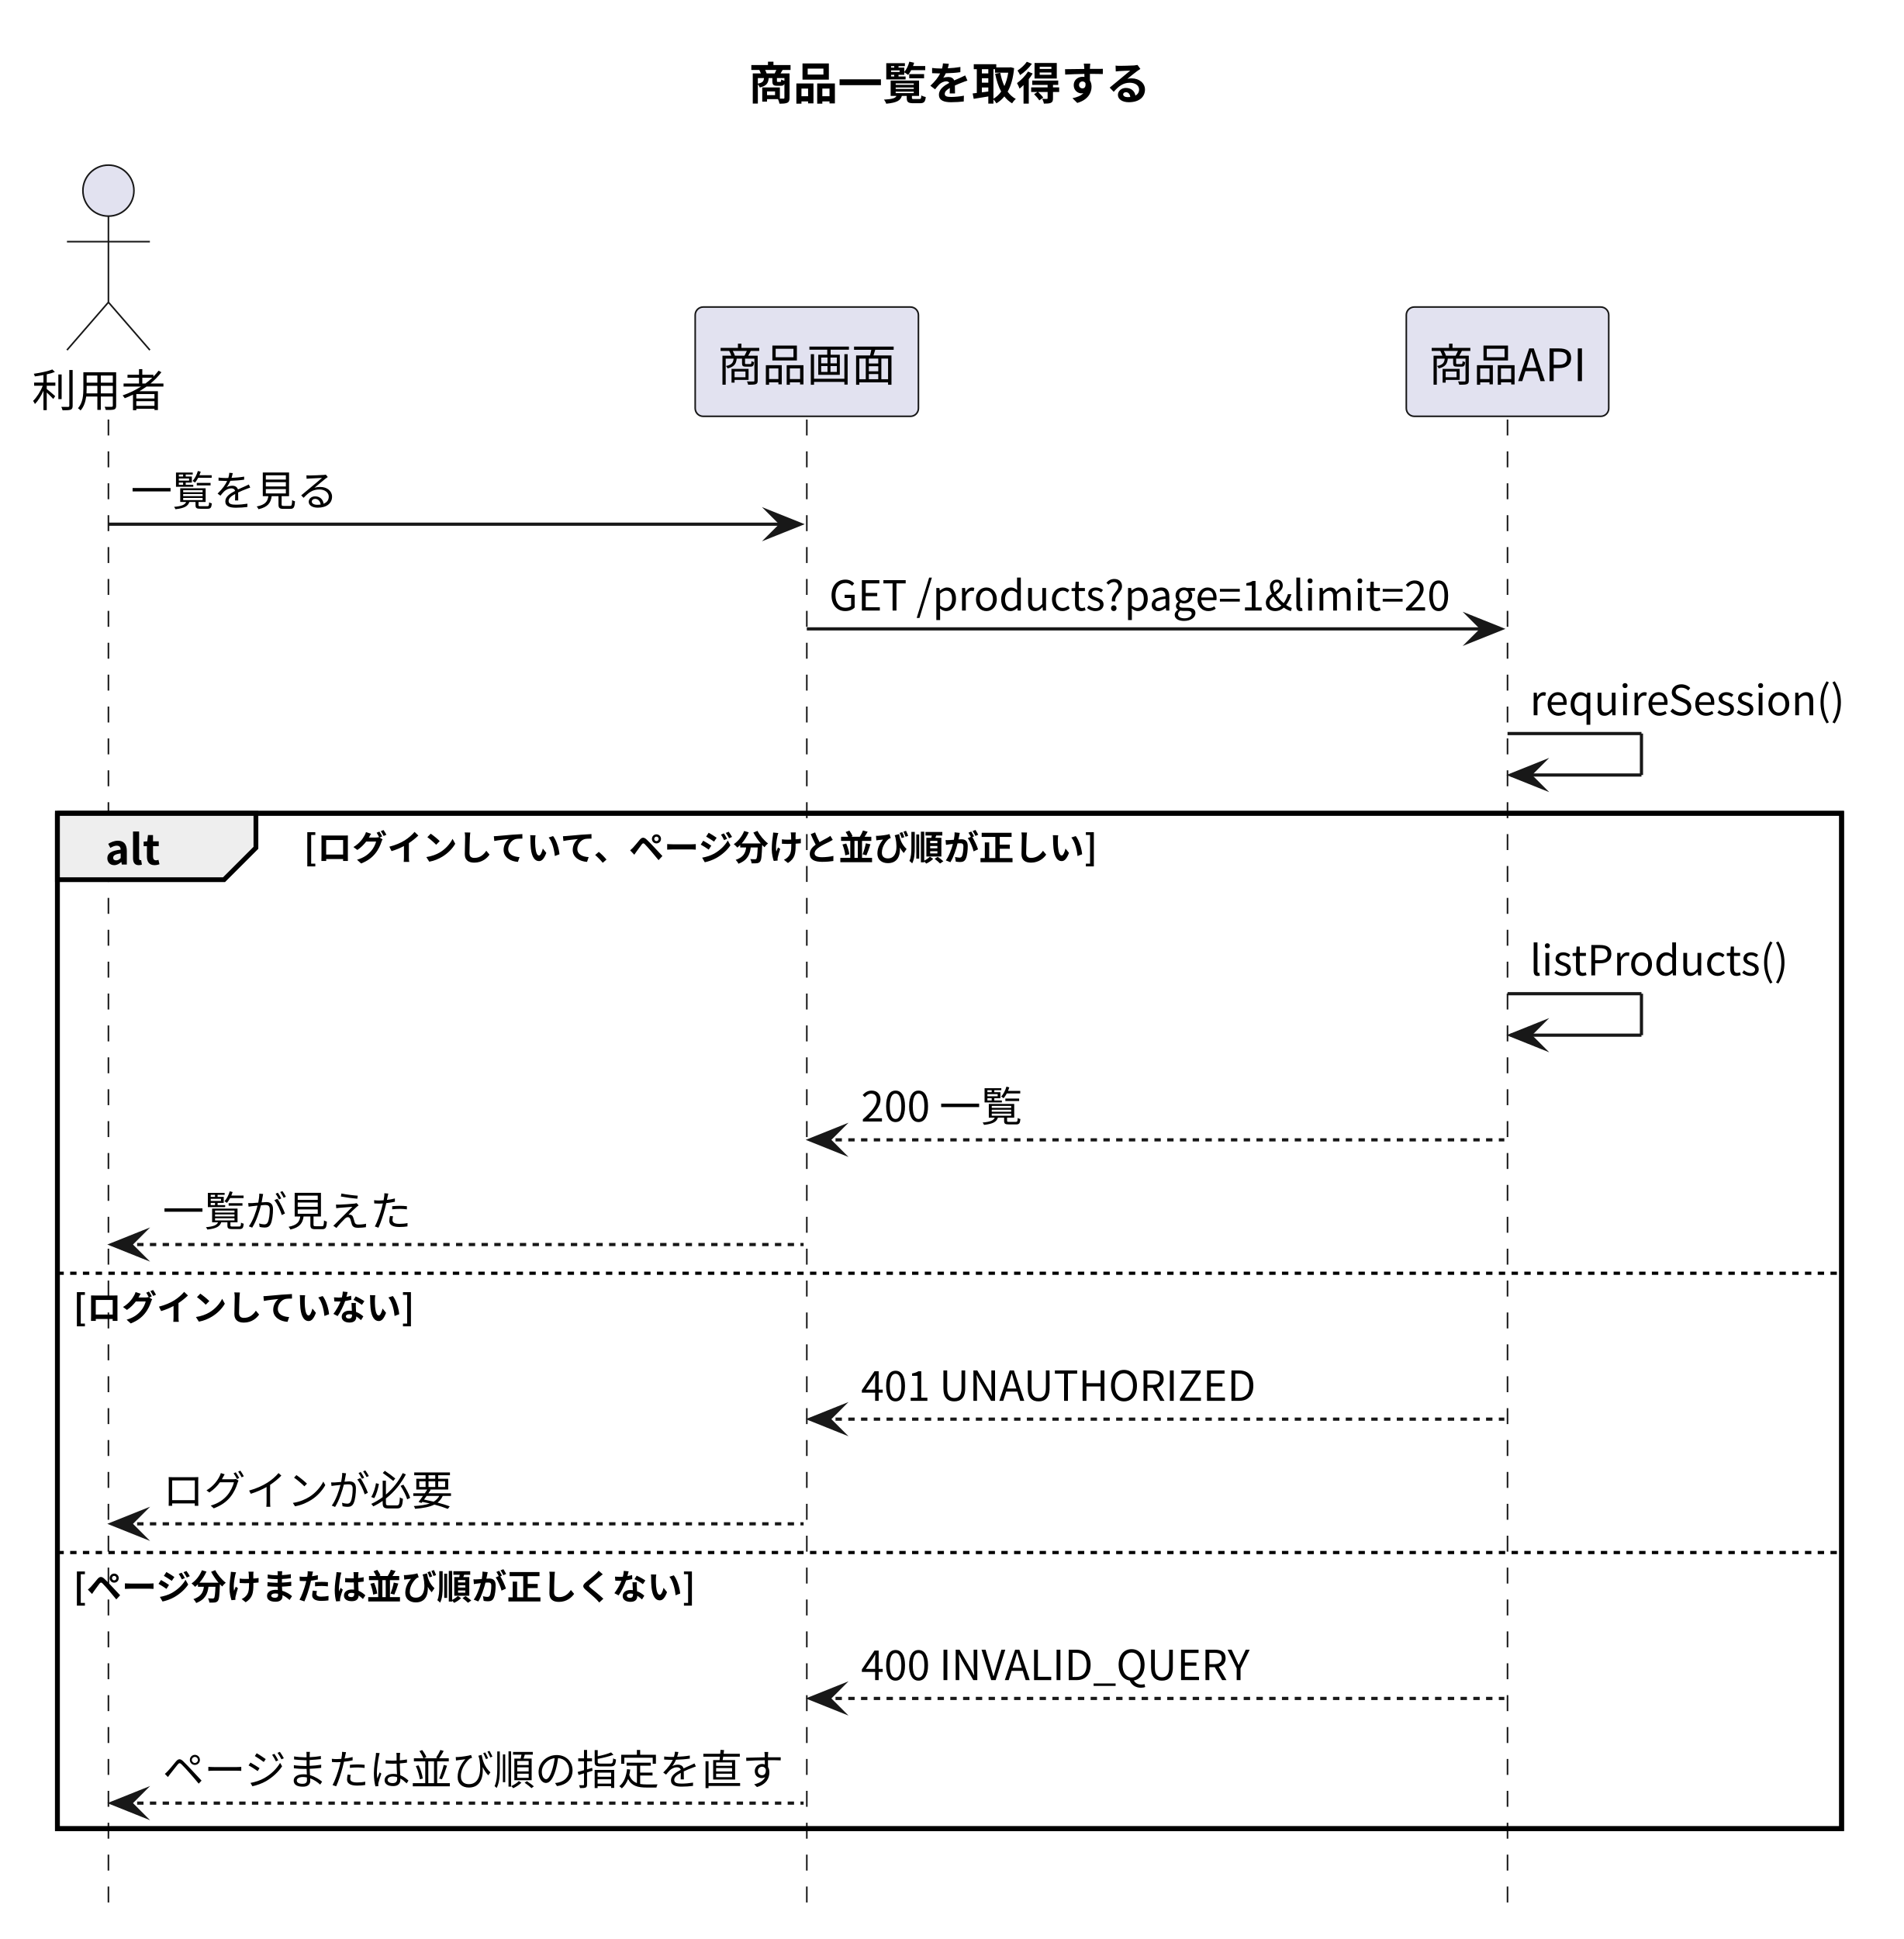
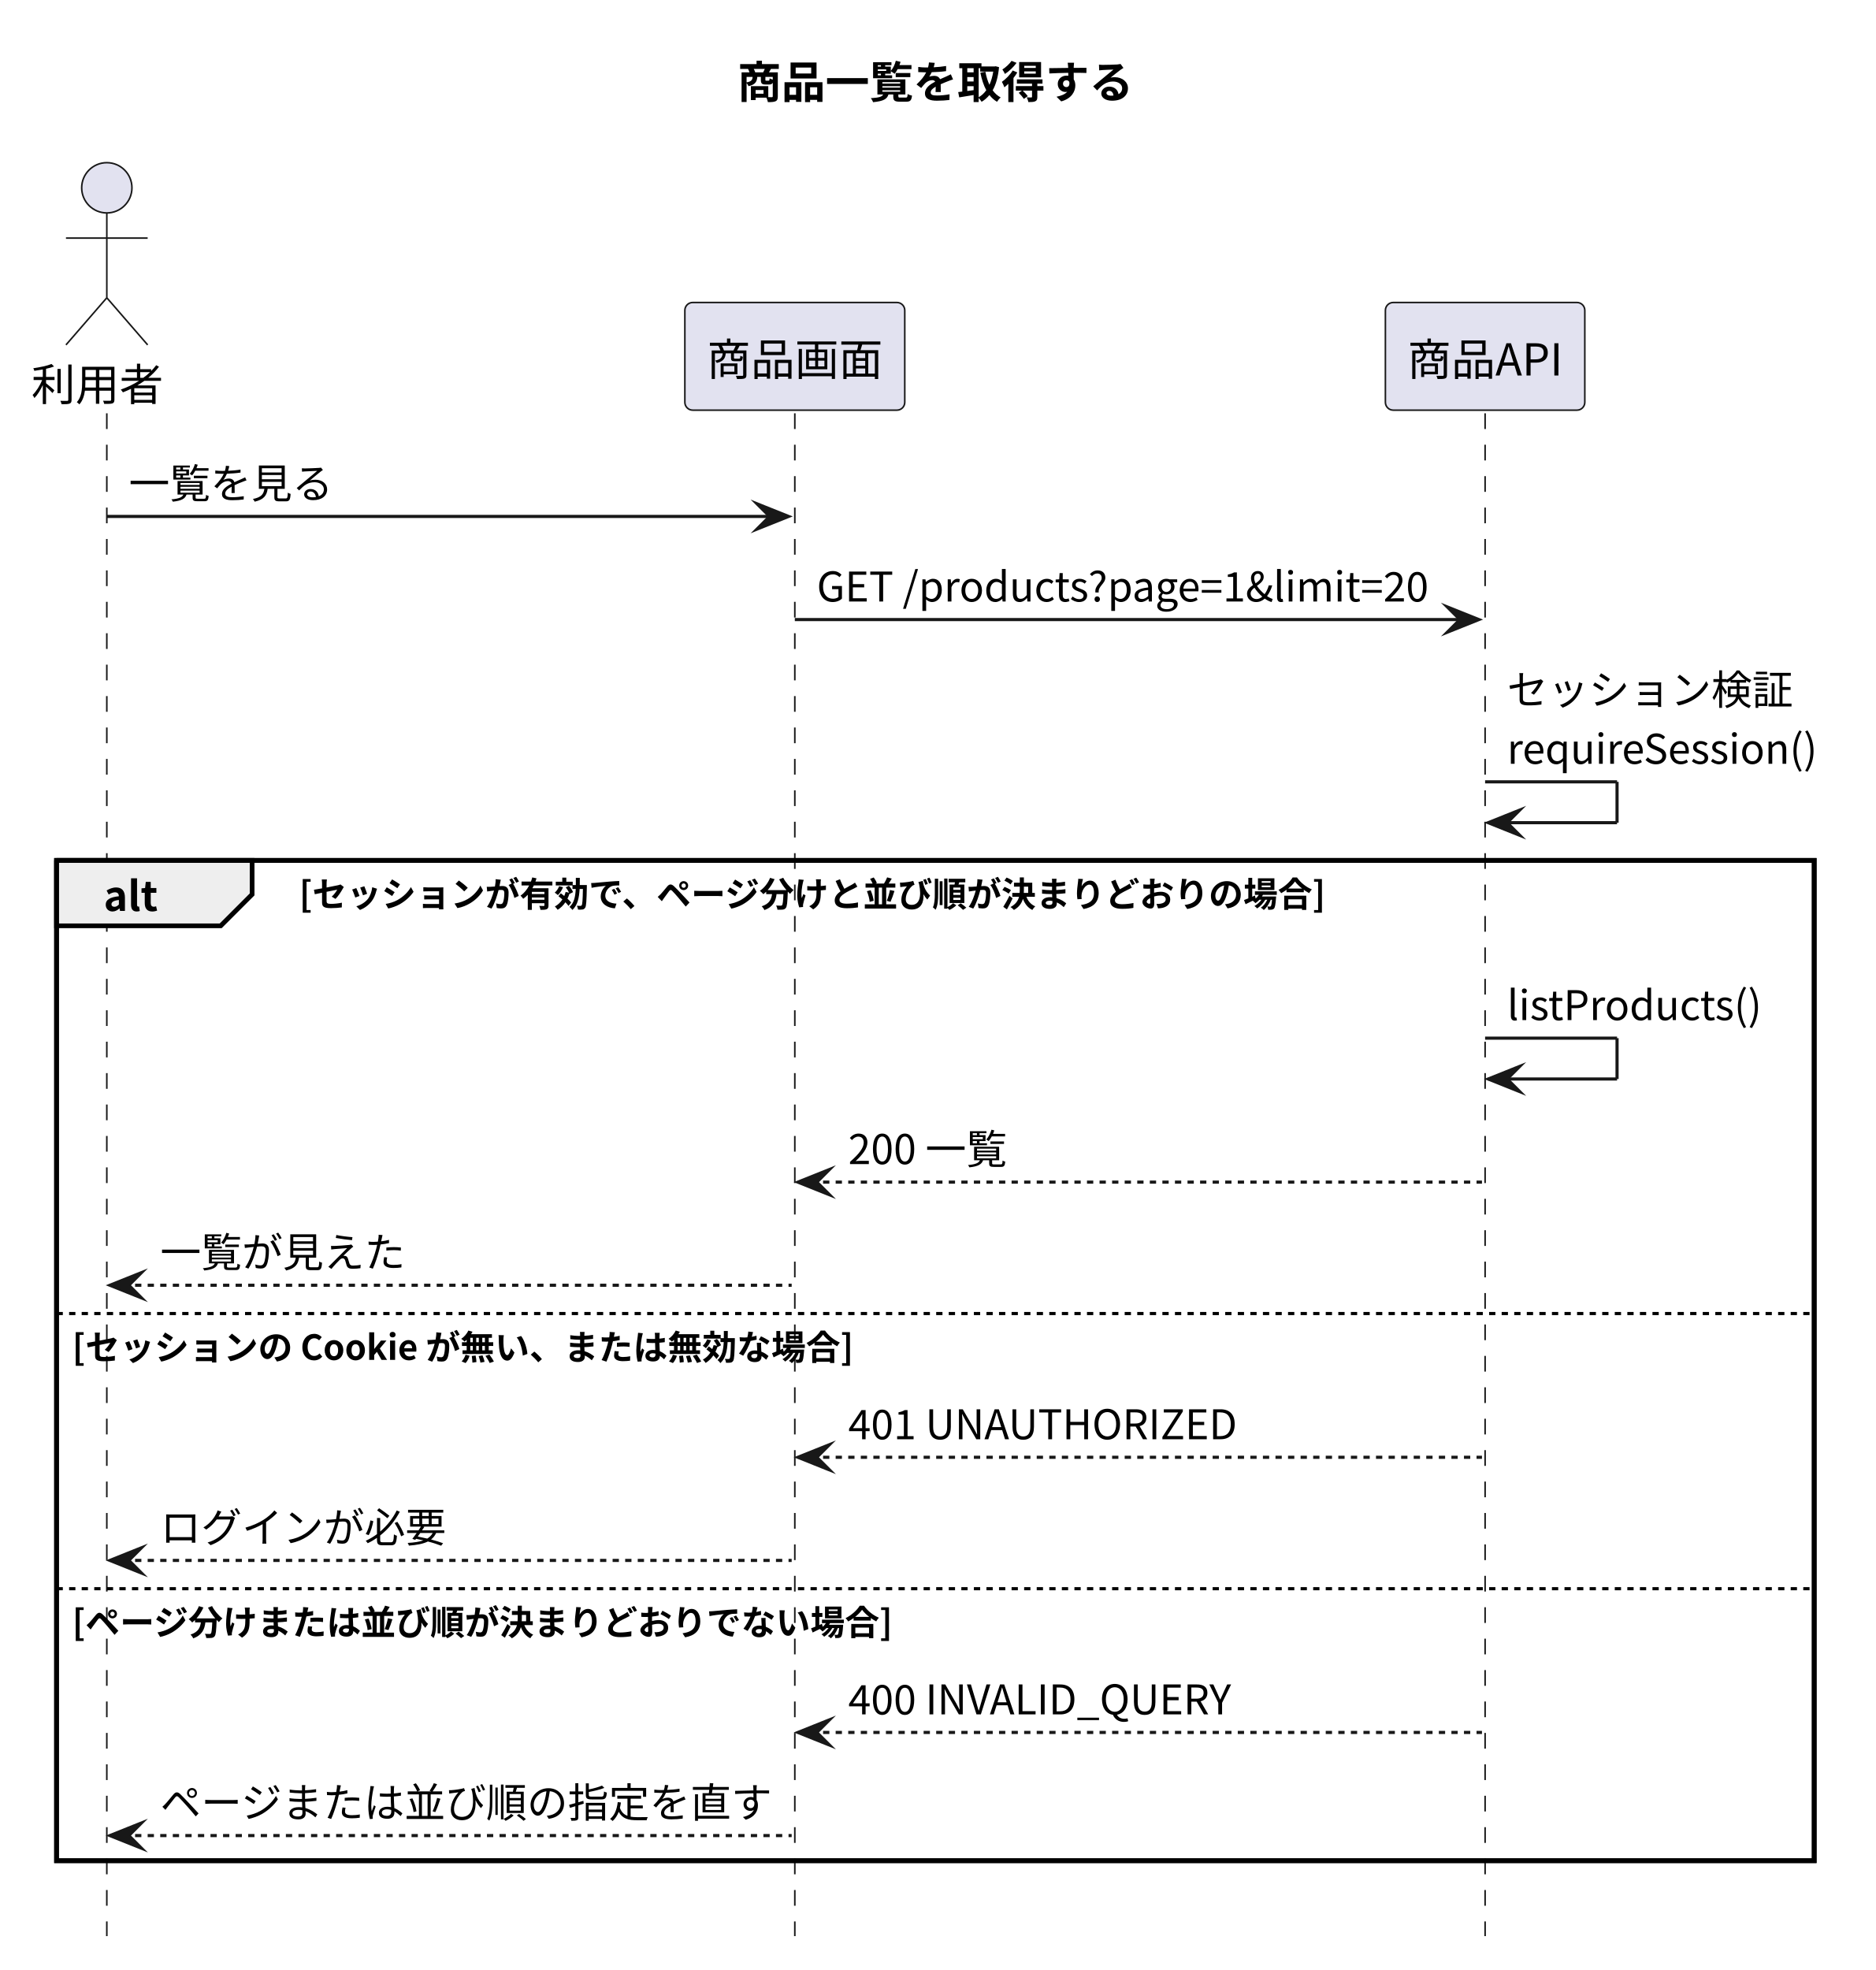
- <svg xmlns="http://www.w3.org/2000/svg" version="1.1" data-diagram-type="SEQUENCE" style="width:597px;height:608px;background:#FFFFFF;" width="597px" height="608px" viewBox="0 0 597 608" zoomAndPan="magnify" preserveAspectRatio="none" contentStyleType="text/css">
+ <svg xmlns="http://www.w3.org/2000/svg" version="1.1" data-diagram-type="SEQUENCE" style="width:597px;height:627px;background:#FFFFFF;" width="597px" height="627px" viewBox="0 0 597 627" zoomAndPan="magnify" preserveAspectRatio="none" contentStyleType="text/css">
  <defs />
  <g font-family="sans-serif" lengthAdjust="spacing">
    <g class="title" data-source-line="6">
      <text x="234.743" y="31.24" fill="#000" font-size="14" textLength="125.999" font-weight="700" font-family="'Noto Sans CJK JP'">商品一覧を取得する</text>
    </g>
-     <rect x="18" y="255.016" width="559.485" height="318.376" fill="none" style="stroke:#000;stroke-width:1.5;" />
+     <rect x="18" y="273.84" width="559.485" height="318.376" fill="none" style="stroke:#000;stroke-width:1.5;" />
    <g class="participant-lifeline" data-qualified-name="User" data-entity-uid="part1" id="part1-lifeline" data-source-line="8">
      <g>
-         <rect x="30.5" y="131.544" width="8" height="465.848" fill="#000" fill-opacity="0" />
-         <line x1="34" y1="131.544" x2="34" y2="597.392" style="stroke:#181818;stroke-width:0.5;stroke-dasharray:5,5;" />
+         <rect x="30.5" y="131.544" width="8" height="484.672" fill="#000" fill-opacity="0" />
+         <line x1="34" y1="131.544" x2="34" y2="616.216" style="stroke:#181818;stroke-width:0.5;stroke-dasharray:5,5;" />
      </g>
    </g>
    <g class="participant-lifeline" data-qualified-name="Screen" data-entity-uid="part2" id="part2-lifeline" data-source-line="9">
      <g>
-         <rect x="249.5" y="131.544" width="8" height="465.848" fill="#000" fill-opacity="0" />
-         <line x1="253" y1="131.544" x2="253" y2="597.392" style="stroke:#181818;stroke-width:0.5;stroke-dasharray:5,5;" />
+         <rect x="249.5" y="131.544" width="8" height="484.672" fill="#000" fill-opacity="0" />
+         <line x1="253" y1="131.544" x2="253" y2="616.216" style="stroke:#181818;stroke-width:0.5;stroke-dasharray:5,5;" />
      </g>
    </g>
    <g class="participant-lifeline" data-qualified-name="API" data-entity-uid="part3" id="part3-lifeline" data-source-line="10">
      <g>
-         <rect x="469.228" y="131.544" width="8" height="465.848" fill="#000" fill-opacity="0" />
-         <line x1="472.728" y1="131.544" x2="472.728" y2="597.392" style="stroke:#181818;stroke-width:0.5;stroke-dasharray:5,5;" />
+         <rect x="469.228" y="131.544" width="8" height="484.672" fill="#000" fill-opacity="0" />
+         <line x1="472.728" y1="131.544" x2="472.728" y2="616.216" style="stroke:#181818;stroke-width:0.5;stroke-dasharray:5,5;" />
      </g>
    </g>
    <g class="participant participant-head" data-qualified-name="User" data-entity-uid="part1" id="part1-head" data-source-line="8">
      <text x="10" y="127.512" fill="#000" font-size="14" textLength="42" font-family="'Noto Sans CJK JP'">利用者</text>
      <ellipse cx="34" cy="59.772" rx="8" ry="8" fill="#E2E2F0" style="stroke:#181818;stroke-width:0.5;" />
      <path d="M34,67.772 L34,94.772 M21,75.772 L47,75.772 M34,94.772 L21,109.772 M34,94.772 L47,109.772" style="stroke:#181818;stroke-width:0.5;" fill="none" />
    </g>
    <g class="participant participant-head" data-qualified-name="Screen" data-entity-uid="part2" id="part2-head" data-source-line="9">
      <rect x="218" y="96.272" width="70" height="34.272" fill="#E2E2F0" style="stroke:#181818;stroke-width:0.5;" rx="2.5" ry="2.5" />
      <text x="225" y="119.512" fill="#000" font-size="14" textLength="56" font-family="'Noto Sans CJK JP'">商品画面</text>
    </g>
    <g class="participant participant-head" data-qualified-name="API" data-entity-uid="part3" id="part3-head" data-source-line="10">
      <rect x="440.99" y="96.272" width="63.476" height="34.272" fill="#E2E2F0" style="stroke:#181818;stroke-width:0.5;" rx="2.5" ry="2.5" />
      <text x="447.99" y="119.512" fill="#000" font-size="14" textLength="49.476" font-family="'Noto Sans CJK JP'">商品API</text>
    </g>
    <g class="message" data-entity-1="part1" data-entity-2="part2" id="msg1" data-source-line="12">
      <polygon points="241,160.368,251,164.368,241,168.368,245,164.368" fill="#181818" style="stroke:#181818;stroke-width:1;stroke-linejoin:miter;stroke-miterlimit:10;" />
      <line x1="34" y1="164.368" x2="247" y2="164.368" style="stroke:#181818;stroke-width:1;" />
      <text x="41" y="158.624" fill="#000" font-size="13" textLength="65" font-family="'Noto Sans CJK JP'">一覧を見る</text>
    </g>
    <g class="message" data-entity-1="part2" data-entity-2="part3" id="msg2" data-source-line="13">
      <polygon points="460.728,193.192,470.728,197.192,460.728,201.192,464.728,197.192" fill="#181818" style="stroke:#181818;stroke-width:1;stroke-linejoin:miter;stroke-miterlimit:10;" />
      <line x1="253" y1="197.192" x2="466.728" y2="197.192" style="stroke:#181818;stroke-width:1;" />
      <text x="260" y="191.448" fill="#000" font-size="13" textLength="195.728" font-family="'Noto Sans CJK JP'">GET /products?page=1&amp;limit=20</text>
    </g>
    <g class="message" data-entity-1="part3" data-entity-2="part3" id="msg3" data-source-line="14">
-       <line x1="472.728" y1="230.016" x2="514.728" y2="230.016" style="stroke:#181818;stroke-width:1;" />
-       <line x1="514.728" y1="230.016" x2="514.728" y2="243.016" style="stroke:#181818;stroke-width:1;" />
-       <line x1="473.728" y1="243.016" x2="514.728" y2="243.016" style="stroke:#181818;stroke-width:1;" />
-       <polygon points="483.728,239.016,473.728,243.016,483.728,247.016,479.728,243.016" fill="#181818" style="stroke:#181818;stroke-width:1;stroke-linejoin:miter;stroke-miterlimit:10;" />
-       <text x="479.728" y="224.272" fill="#000" font-size="13" textLength="99.307" font-family="'Noto Sans CJK JP'">requireSession()</text>
+       <line x1="472.728" y1="248.84" x2="514.728" y2="248.84" style="stroke:#181818;stroke-width:1;" />
+       <line x1="514.728" y1="248.84" x2="514.728" y2="261.84" style="stroke:#181818;stroke-width:1;" />
+       <line x1="473.728" y1="261.84" x2="514.728" y2="261.84" style="stroke:#181818;stroke-width:1;" />
+       <polygon points="483.728,257.84,473.728,261.84,483.728,265.84,479.728,261.84" fill="#181818" style="stroke:#181818;stroke-width:1;stroke-linejoin:miter;stroke-miterlimit:10;" />
+       <text x="479.728" y="224.272" fill="#000" font-size="13" textLength="91" font-family="'Noto Sans CJK JP'">セッション検証</text>
+       <text x="479.728" y="243.096" fill="#000" font-size="13" textLength="99.307" font-family="'Noto Sans CJK JP'">requireSession()</text>
    </g>
-     <path d="M18,255.016 L80.251,255.016 L80.251,265.84 L70.251,275.84 L18,275.84 L18,255.016" style="stroke:#000;stroke-width:1.5;" fill="#EEE" />
-     <rect x="18" y="255.016" width="559.485" height="318.376" fill="none" style="stroke:#000;stroke-width:1.5;" />
-     <text x="33" y="271.096" fill="#000" font-size="13" textLength="17.251" font-weight="700" font-family="'Noto Sans CJK JP'">alt</text>
-     <text x="95.251" y="269.776" fill="#000" font-size="11" textLength="250.314" font-weight="700" font-family="'Noto Sans CJK JP'">[ログインしていて、ページ分けと並び順が正しい]</text>
+     <path d="M18,273.84 L80.251,273.84 L80.251,284.664 L70.251,294.664 L18,294.664 L18,273.84" style="stroke:#000;stroke-width:1.5;" fill="#EEE" />
+     <rect x="18" y="273.84" width="559.485" height="318.376" fill="none" style="stroke:#000;stroke-width:1.5;" />
+     <text x="33" y="289.92" fill="#000" font-size="13" textLength="17.251" font-weight="700" font-family="'Noto Sans CJK JP'">alt</text>
+     <text x="95.251" y="288.6" fill="#000" font-size="11" textLength="327.314" font-weight="700" font-family="'Noto Sans CJK JP'">[セッションが有効で、ページ分けと並び順が決まりどおりの場合]</text>
    <g class="message" data-entity-1="part3" data-entity-2="part3" id="msg4" data-source-line="16">
-       <line x1="472.728" y1="311.592" x2="514.728" y2="311.592" style="stroke:#181818;stroke-width:1;" />
-       <line x1="514.728" y1="311.592" x2="514.728" y2="324.592" style="stroke:#181818;stroke-width:1;" />
-       <line x1="473.728" y1="324.592" x2="514.728" y2="324.592" style="stroke:#181818;stroke-width:1;" />
-       <polygon points="483.728,320.592,473.728,324.592,483.728,328.592,479.728,324.592" fill="#181818" style="stroke:#181818;stroke-width:1;stroke-linejoin:miter;stroke-miterlimit:10;" />
-       <text x="479.728" y="305.848" fill="#000" font-size="13" textLength="81.757" font-family="'Noto Sans CJK JP'">listProducts()</text>
+       <line x1="472.728" y1="330.416" x2="514.728" y2="330.416" style="stroke:#181818;stroke-width:1;" />
+       <line x1="514.728" y1="330.416" x2="514.728" y2="343.416" style="stroke:#181818;stroke-width:1;" />
+       <line x1="473.728" y1="343.416" x2="514.728" y2="343.416" style="stroke:#181818;stroke-width:1;" />
+       <polygon points="483.728,339.416,473.728,343.416,483.728,347.416,479.728,343.416" fill="#181818" style="stroke:#181818;stroke-width:1;stroke-linejoin:miter;stroke-miterlimit:10;" />
+       <text x="479.728" y="324.672" fill="#000" font-size="13" textLength="81.757" font-family="'Noto Sans CJK JP'">listProducts()</text>
    </g>
    <g class="message" data-entity-1="part3" data-entity-2="part2" id="msg5" data-source-line="17">
-       <polygon points="264,353.416,254,357.416,264,361.416,260,357.416" fill="#181818" style="stroke:#181818;stroke-width:1;stroke-linejoin:miter;stroke-miterlimit:10;" />
-       <line x1="258" y1="357.416" x2="471.728" y2="357.416" style="stroke:#181818;stroke-width:1;stroke-dasharray:2,2;" />
-       <text x="270" y="351.672" fill="#000" font-size="13" textLength="50.557" font-family="'Noto Sans CJK JP'">200 一覧</text>
+       <polygon points="264,372.24,254,376.24,264,380.24,260,376.24" fill="#181818" style="stroke:#181818;stroke-width:1;stroke-linejoin:miter;stroke-miterlimit:10;" />
+       <line x1="258" y1="376.24" x2="471.728" y2="376.24" style="stroke:#181818;stroke-width:1;stroke-dasharray:2,2;" />
+       <text x="270" y="370.496" fill="#000" font-size="13" textLength="50.557" font-family="'Noto Sans CJK JP'">200 一覧</text>
    </g>
    <g class="message" data-entity-1="part2" data-entity-2="part1" id="msg6" data-source-line="18">
-       <polygon points="45,386.24,35,390.24,45,394.24,41,390.24" fill="#181818" style="stroke:#181818;stroke-width:1;stroke-linejoin:miter;stroke-miterlimit:10;" />
-       <line x1="39" y1="390.24" x2="252" y2="390.24" style="stroke:#181818;stroke-width:1;stroke-dasharray:2,2;" />
-       <text x="51" y="384.496" fill="#000" font-size="13" textLength="78" font-family="'Noto Sans CJK JP'">一覧が見えた</text>
+       <polygon points="45,405.064,35,409.064,45,413.064,41,409.064" fill="#181818" style="stroke:#181818;stroke-width:1;stroke-linejoin:miter;stroke-miterlimit:10;" />
+       <line x1="39" y1="409.064" x2="252" y2="409.064" style="stroke:#181818;stroke-width:1;stroke-dasharray:2,2;" />
+       <text x="51" y="403.32" fill="#000" font-size="13" textLength="78" font-family="'Noto Sans CJK JP'">一覧が見えた</text>
    </g>
-     <line x1="18" y1="399.24" x2="577.485" y2="399.24" style="stroke:#000;stroke-width:1;stroke-dasharray:2,2;" />
-     <text x="23" y="414" fill="#000" font-size="11" textLength="107.315" font-weight="700" font-family="'Noto Sans CJK JP'">[ログインしていない]</text>
+     <line x1="18" y1="418.064" x2="577.485" y2="418.064" style="stroke:#000;stroke-width:1;stroke-dasharray:2,2;" />
+     <text x="23" y="432.824" fill="#000" font-size="11" textLength="248.675" font-weight="700" font-family="'Noto Sans CJK JP'">[セッションの Cookie が無い、または無効な場合]</text>
    <g class="message" data-entity-1="part3" data-entity-2="part2" id="msg7" data-source-line="20">
-       <polygon points="264,440.992,254,444.992,264,448.992,260,444.992" fill="#181818" style="stroke:#181818;stroke-width:1;stroke-linejoin:miter;stroke-miterlimit:10;" />
-       <line x1="258" y1="444.992" x2="471.728" y2="444.992" style="stroke:#181818;stroke-width:1;stroke-dasharray:2,2;" />
-       <text x="270" y="439.248" fill="#000" font-size="13" textLength="124.007" font-family="'Noto Sans CJK JP'">401 UNAUTHORIZED</text>
+       <polygon points="264,459.816,254,463.816,264,467.816,260,463.816" fill="#181818" style="stroke:#181818;stroke-width:1;stroke-linejoin:miter;stroke-miterlimit:10;" />
+       <line x1="258" y1="463.816" x2="471.728" y2="463.816" style="stroke:#181818;stroke-width:1;stroke-dasharray:2,2;" />
+       <text x="270" y="458.072" fill="#000" font-size="13" textLength="124.007" font-family="'Noto Sans CJK JP'">401 UNAUTHORIZED</text>
    </g>
    <g class="message" data-entity-1="part2" data-entity-2="part1" id="msg8" data-source-line="21">
-       <polygon points="45,473.816,35,477.816,45,481.816,41,477.816" fill="#181818" style="stroke:#181818;stroke-width:1;stroke-linejoin:miter;stroke-miterlimit:10;" />
-       <line x1="39" y1="477.816" x2="252" y2="477.816" style="stroke:#181818;stroke-width:1;stroke-dasharray:2,2;" />
-       <text x="51" y="472.072" fill="#000" font-size="13" textLength="91" font-family="'Noto Sans CJK JP'">ログインが必要</text>
+       <polygon points="45,492.64,35,496.64,45,500.64,41,496.64" fill="#181818" style="stroke:#181818;stroke-width:1;stroke-linejoin:miter;stroke-miterlimit:10;" />
+       <line x1="39" y1="496.64" x2="252" y2="496.64" style="stroke:#181818;stroke-width:1;stroke-dasharray:2,2;" />
+       <text x="51" y="490.896" fill="#000" font-size="13" textLength="91" font-family="'Noto Sans CJK JP'">ログインが必要</text>
    </g>
-     <line x1="18" y1="486.816" x2="577.485" y2="486.816" style="stroke:#000;stroke-width:1;stroke-dasharray:2,2;" />
-     <text x="23" y="501.576" fill="#000" font-size="11" textLength="195.315" font-weight="700" font-family="'Noto Sans CJK JP'">[ページ分けまたは並び順が正しくない]</text>
+     <line x1="18" y1="505.64" x2="577.485" y2="505.64" style="stroke:#000;stroke-width:1;stroke-dasharray:2,2;" />
+     <text x="23" y="520.4" fill="#000" font-size="11" textLength="261.314" font-weight="700" font-family="'Noto Sans CJK JP'">[ページ分けまたは並び順が決まりどおりでない場合]</text>
    <g class="message" data-entity-1="part3" data-entity-2="part2" id="msg9" data-source-line="23">
-       <polygon points="264,528.568,254,532.568,264,536.568,260,532.568" fill="#181818" style="stroke:#181818;stroke-width:1;stroke-linejoin:miter;stroke-miterlimit:10;" />
-       <line x1="258" y1="532.568" x2="471.728" y2="532.568" style="stroke:#181818;stroke-width:1;stroke-dasharray:2,2;" />
-       <text x="270" y="526.824" fill="#000" font-size="13" textLength="122.057" font-family="'Noto Sans CJK JP'">400 INVALID_QUERY</text>
+       <polygon points="264,547.392,254,551.392,264,555.392,260,551.392" fill="#181818" style="stroke:#181818;stroke-width:1;stroke-linejoin:miter;stroke-miterlimit:10;" />
+       <line x1="258" y1="551.392" x2="471.728" y2="551.392" style="stroke:#181818;stroke-width:1;stroke-dasharray:2,2;" />
+       <text x="270" y="545.648" fill="#000" font-size="13" textLength="122.057" font-family="'Noto Sans CJK JP'">400 INVALID_QUERY</text>
    </g>
    <g class="message" data-entity-1="part2" data-entity-2="part1" id="msg10" data-source-line="24">
-       <polygon points="45,561.392,35,565.392,45,569.392,41,565.392" fill="#181818" style="stroke:#181818;stroke-width:1;stroke-linejoin:miter;stroke-miterlimit:10;" />
-       <line x1="39" y1="565.392" x2="252" y2="565.392" style="stroke:#181818;stroke-width:1;stroke-dasharray:2,2;" />
-       <text x="51" y="559.648" fill="#000" font-size="13" textLength="195" font-family="'Noto Sans CJK JP'">ページまたは並び順の指定を直す</text>
+       <polygon points="45,580.216,35,584.216,45,588.216,41,584.216" fill="#181818" style="stroke:#181818;stroke-width:1;stroke-linejoin:miter;stroke-miterlimit:10;" />
+       <line x1="39" y1="584.216" x2="252" y2="584.216" style="stroke:#181818;stroke-width:1;stroke-dasharray:2,2;" />
+       <text x="51" y="578.472" fill="#000" font-size="13" textLength="195" font-family="'Noto Sans CJK JP'">ページまたは並び順の指定を直す</text>
    </g>
  </g>
</svg>
